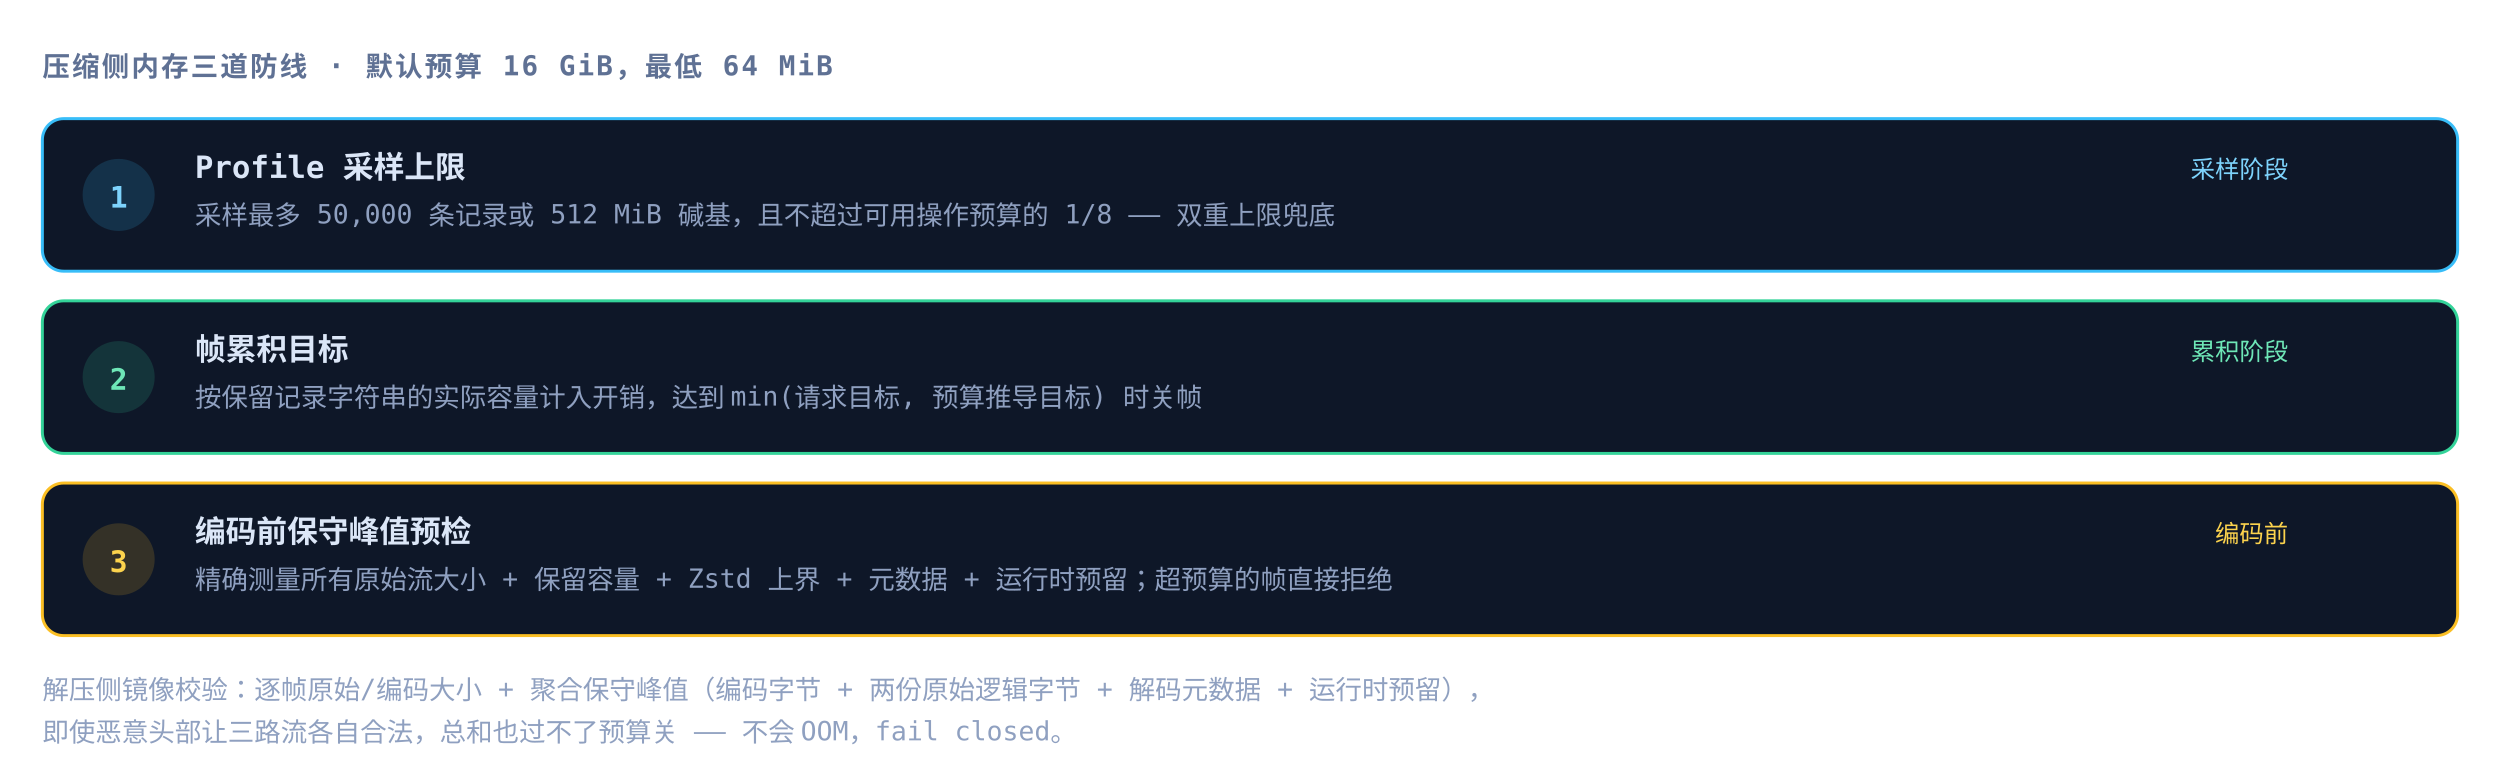
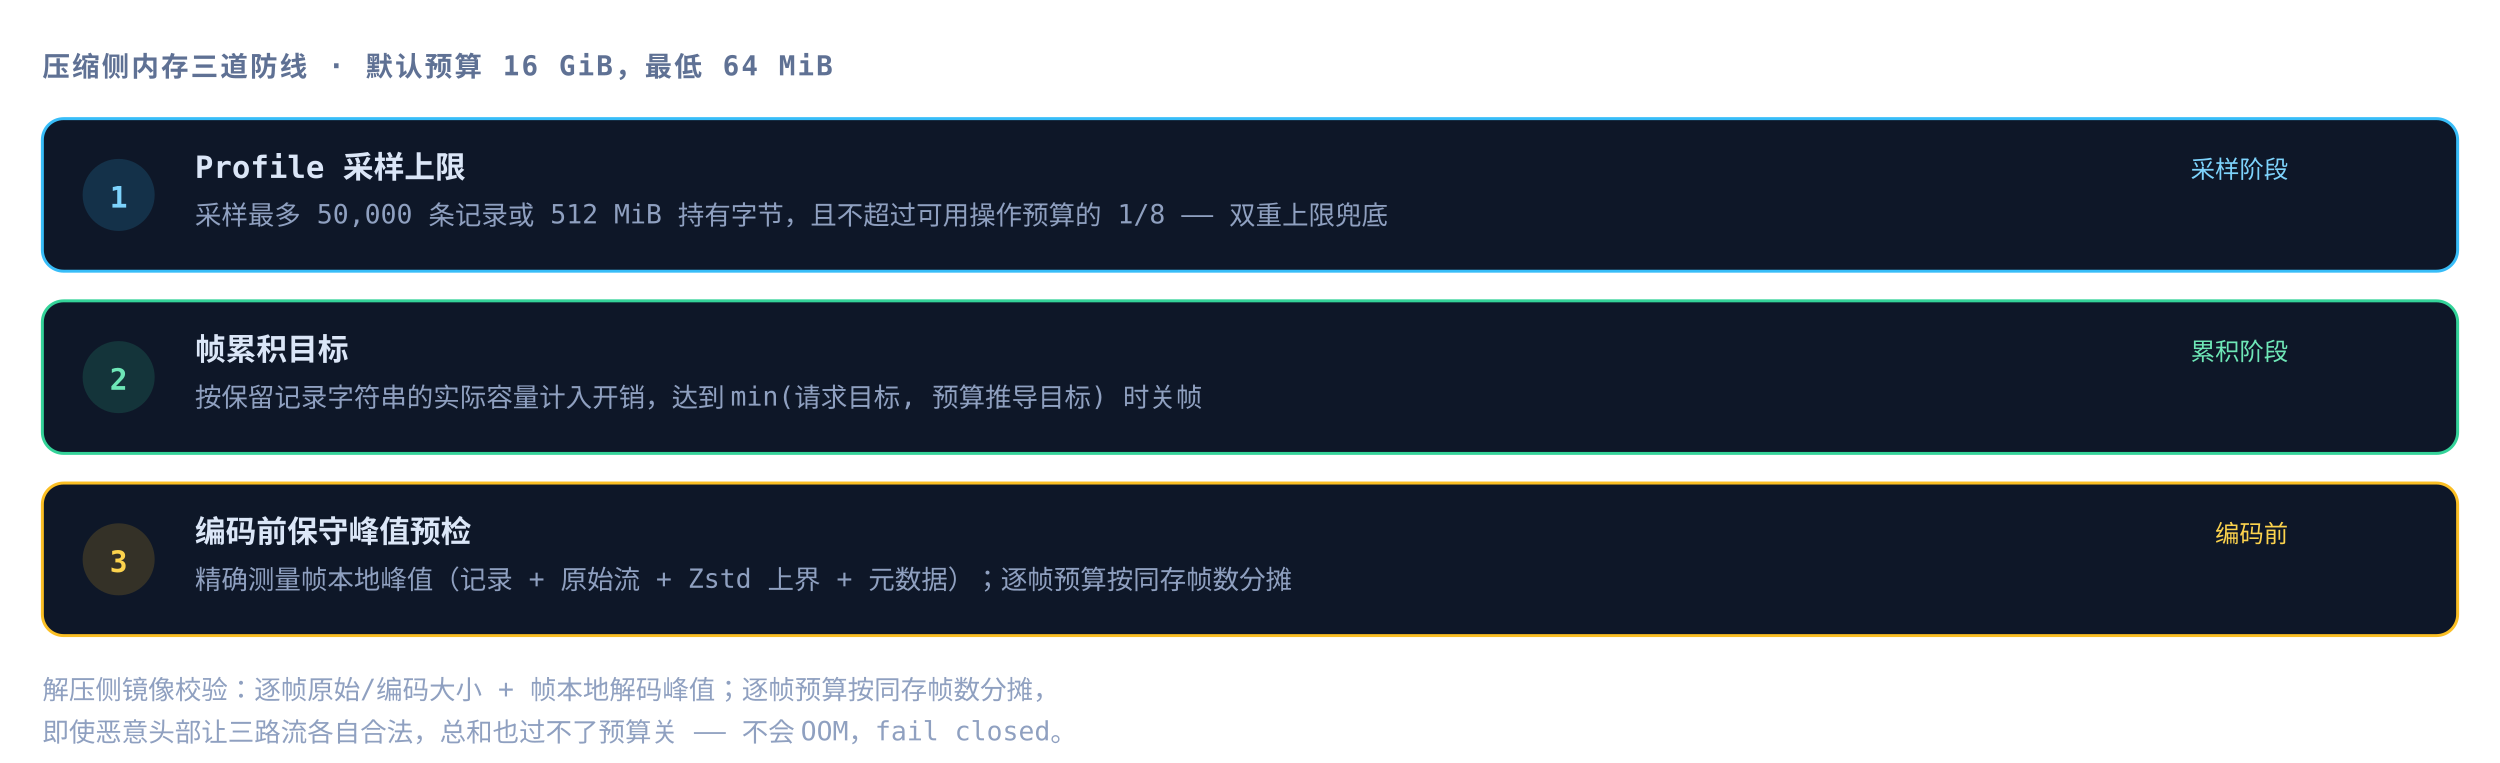
<svg xmlns="http://www.w3.org/2000/svg" viewBox="0 0 1180 360" font-family="ui-monospace, 'SF Mono', 'Cascadia Code', Consolas, monospace">
  <text x="20" y="36" fill="#5f7194" font-size="13" font-weight="700" letter-spacing="1">压缩侧内存三道防线 · 默认预算 16 GiB，最低 64 MiB</text>
  <rect x="20" y="56" width="1140" height="72" rx="10" fill="#0e1728" stroke="#38bdf8" stroke-width="1.4" />
  <circle cx="56" cy="92" r="17" fill="rgba(56,189,248,0.16)" />
  <text x="56" y="98" text-anchor="middle" fill="#7dd3fc" font-size="14" font-weight="700">1</text>
  <text x="92" y="84" fill="#dbe6f7" font-size="14.5" font-weight="700">Profile 采样上限</text>
-   <text x="92" y="106" fill="#8fa0c0" font-size="12.5">采样最多 50,000 条记录或 512 MiB 碱基，且不超过可用操作预算的 1/8 —— 双重上限兜底</text>
+   <text x="92" y="106" fill="#8fa0c0" font-size="12.5">采样最多 50,000 条记录或 512 MiB 持有字节，且不超过可用操作预算的 1/8 —— 双重上限兜底</text>
  <text x="1080" y="84" text-anchor="end" fill="#7dd3fc" font-size="11.5">采样阶段</text>
  <rect x="20" y="142" width="1140" height="72" rx="10" fill="#0e1728" stroke="#34d399" stroke-width="1.4" />
  <circle cx="56" cy="178" r="17" fill="rgba(52,211,153,0.16)" />
  <text x="56" y="184" text-anchor="middle" fill="#6ee7b7" font-size="14" font-weight="700">2</text>
  <text x="92" y="170" fill="#dbe6f7" font-size="14.5" font-weight="700">帧累积目标</text>
  <text x="92" y="192" fill="#8fa0c0" font-size="12.5">按保留记录字符串的实际容量计入开销，达到 min(请求目标, 预算推导目标) 时关帧</text>
  <text x="1080" y="170" text-anchor="end" fill="#6ee7b7" font-size="11.5">累积阶段</text>
  <rect x="20" y="228" width="1140" height="72" rx="10" fill="#0e1728" stroke="#fbbf24" stroke-width="1.4" />
  <circle cx="56" cy="264" r="17" fill="rgba(251,191,36,0.16)" />
  <text x="56" y="270" text-anchor="middle" fill="#fcd34d" font-size="14" font-weight="700">3</text>
  <text x="92" y="256" fill="#dbe6f7" font-size="14.5" font-weight="700">编码前保守峰值预检</text>
-   <text x="92" y="278" fill="#8fa0c0" font-size="12.5">精确测量所有原始流大小 + 保留容量 + Zstd 上界 + 元数据 + 运行时预留；超预算的帧直接拒绝</text>
+   <text x="92" y="278" fill="#8fa0c0" font-size="12.5">精确测量帧本地峰值（记录 + 原始流 + Zstd 上界 + 元数据）；逐帧预算按同存帧数分摊</text>
  <text x="1080" y="256" text-anchor="end" fill="#fcd34d" font-size="11.5">编码前</text>
-   <text x="20" y="330" fill="#8fa0c0" font-size="12.5">解压侧镜像校验：逐帧原始/编码大小 + 聚合保守峰值（编码字节 + 两份原始逻辑字节 + 解码元数据 + 运行时预留），</text>
+   <text x="20" y="330" fill="#8fa0c0" font-size="12.5">解压侧镜像校验：逐帧原始/编码大小 + 帧本地解码峰值；逐帧预算按同存帧数分摊，</text>
  <text x="20" y="350" fill="#8fa0c0" font-size="12.5">即使恶意头部让三路流各自合法，总和也过不了预算关 —— 不会 OOM，fail closed。</text>
</svg>
